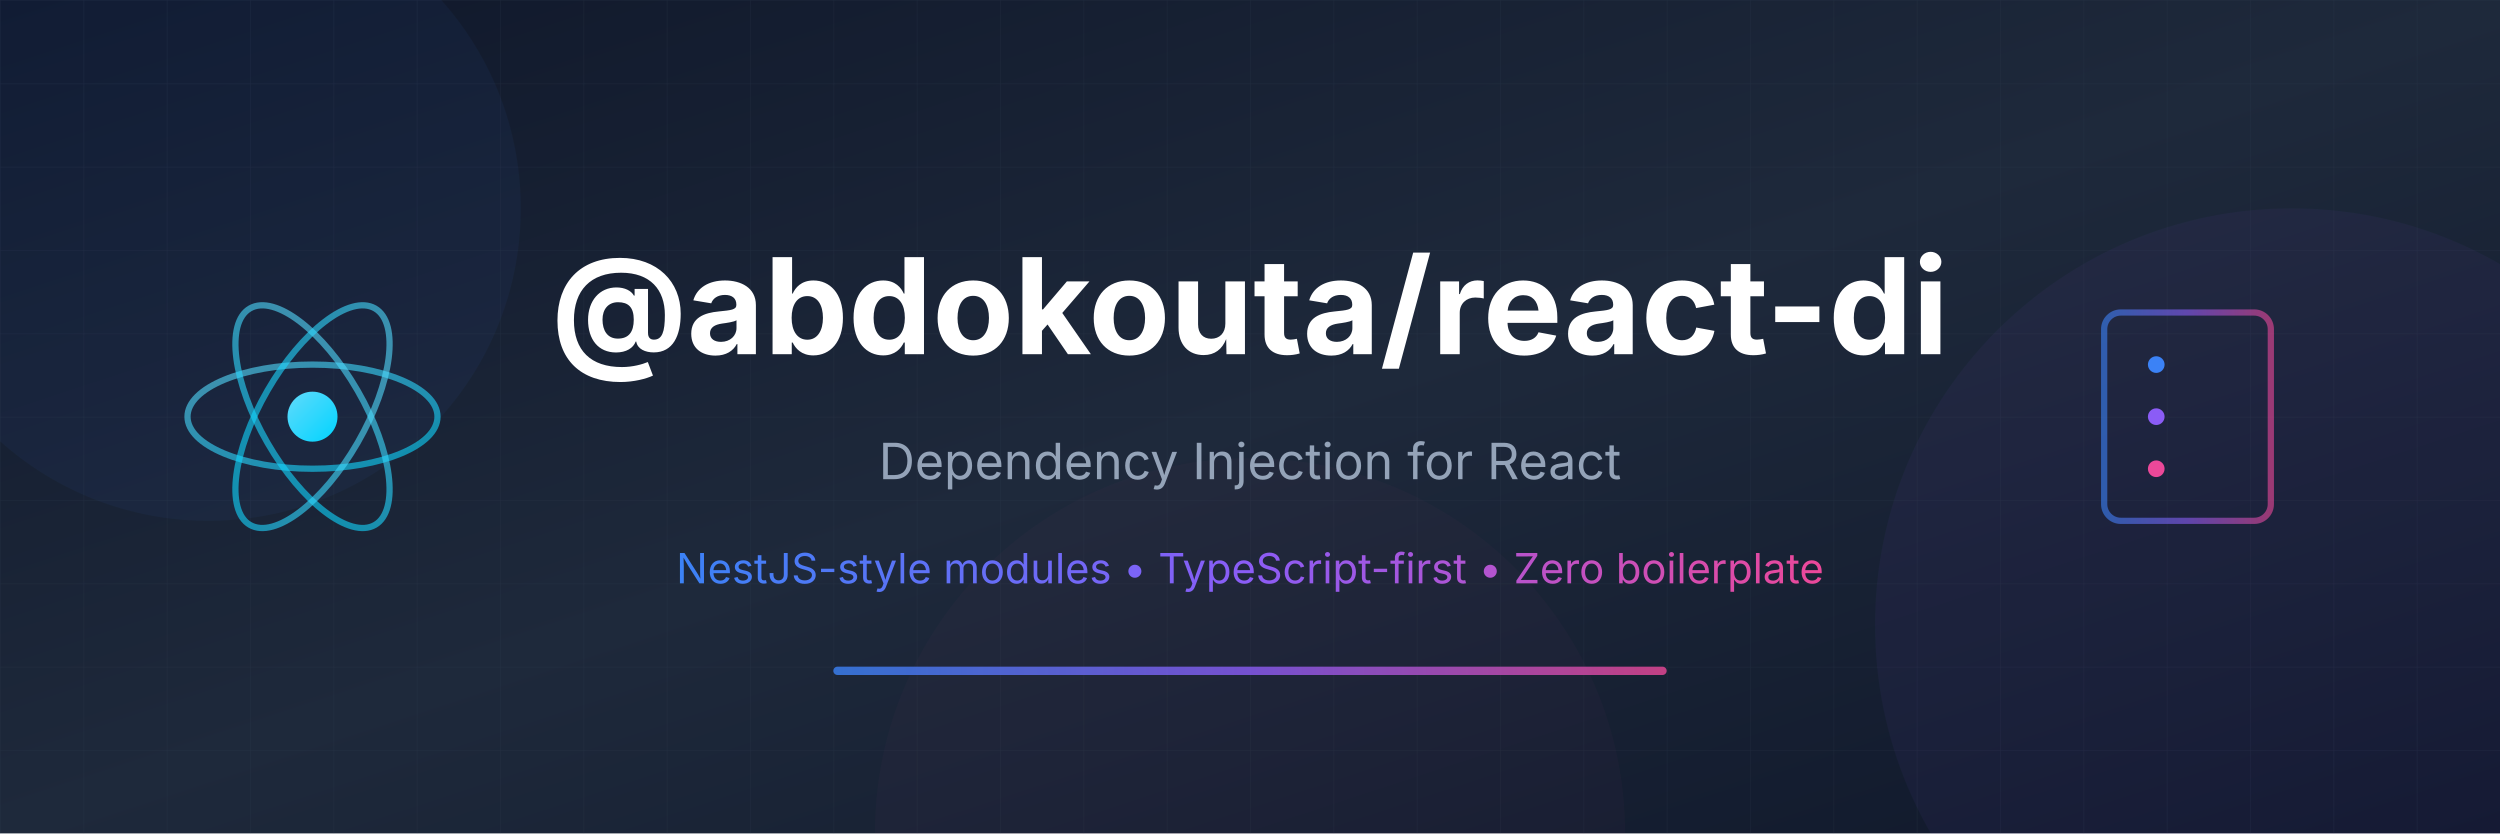
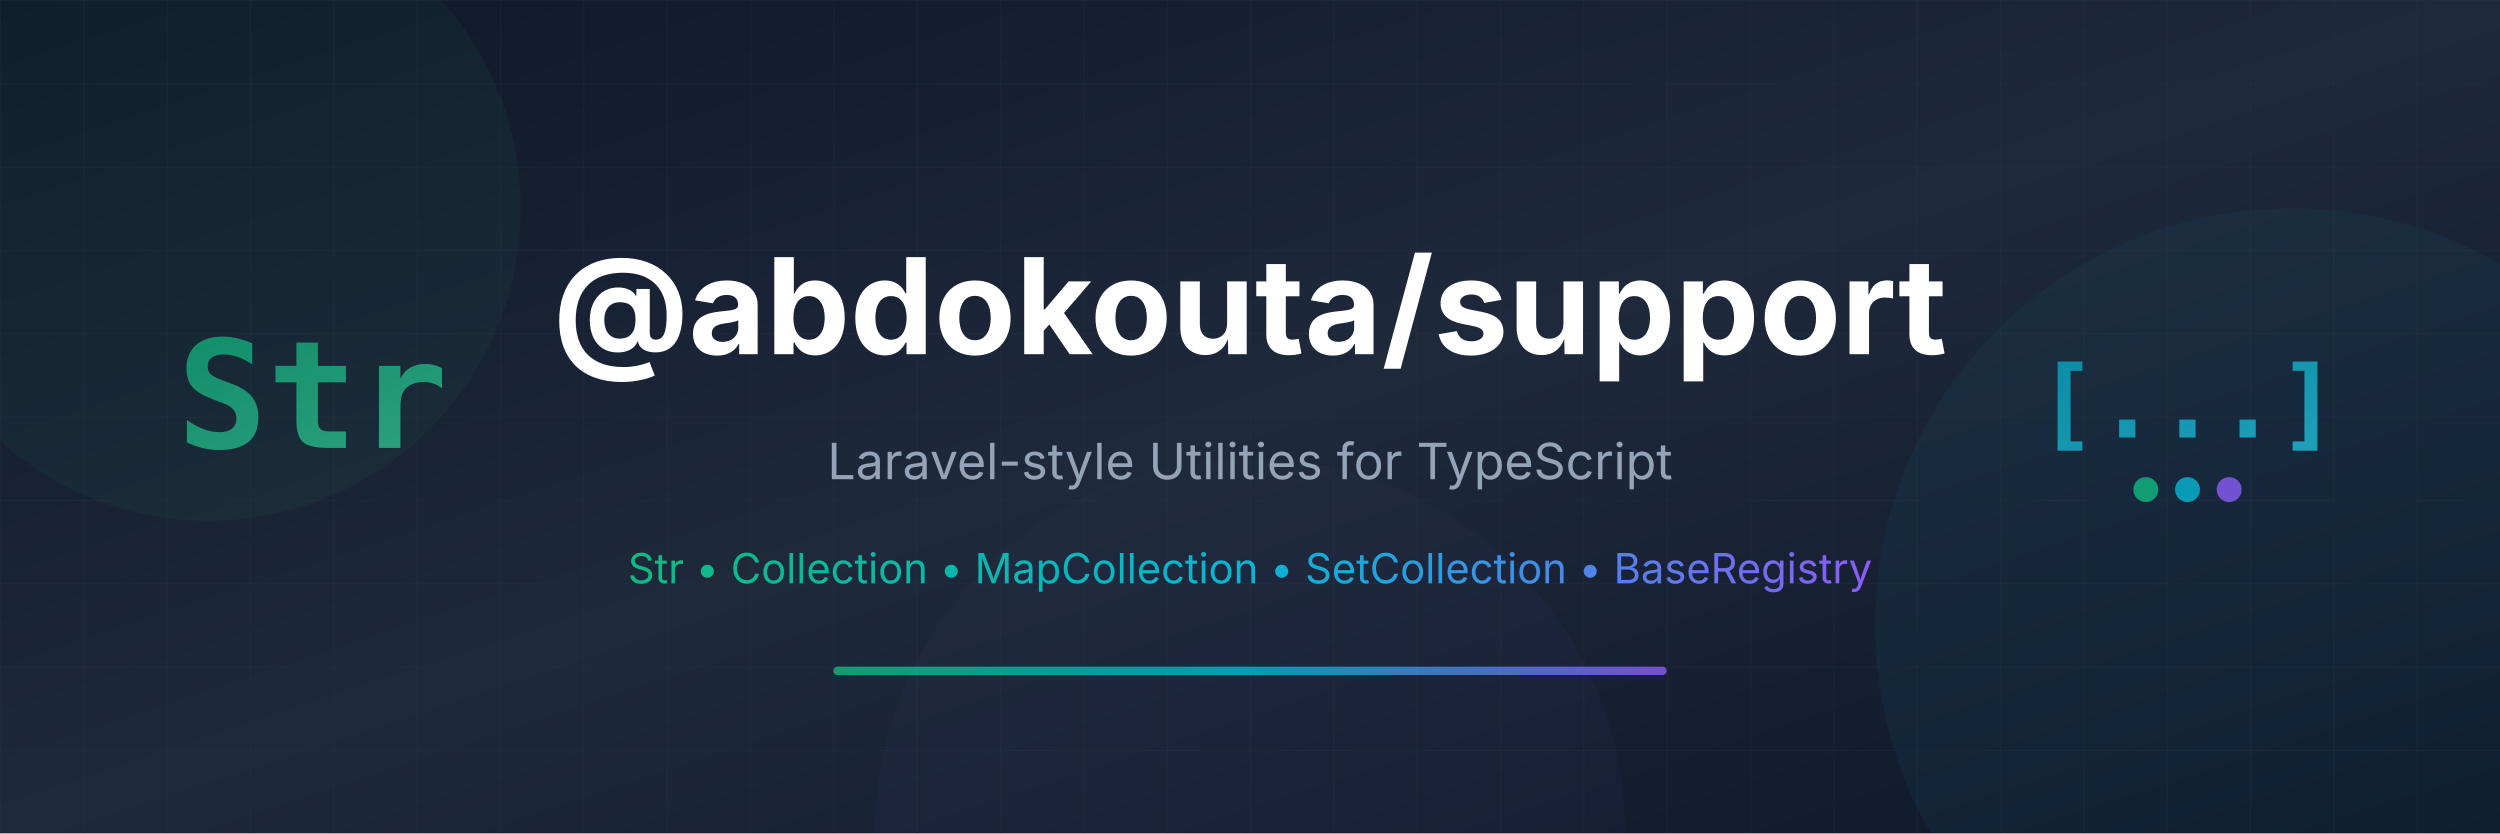
<svg xmlns="http://www.w3.org/2000/svg" width="1200" height="400" viewBox="0 0 1200 400" fill="none">
  <defs>
    <linearGradient id="bgGradient" x1="0%" y1="0%" x2="100%" y2="100%">
      <stop offset="0%" style="stop-color:#0f172a" />
      <stop offset="50%" style="stop-color:#1e293b" />
      <stop offset="100%" style="stop-color:#0f172a" />
    </linearGradient>
    <linearGradient id="accentGradient" x1="0%" y1="0%" x2="100%" y2="0%">
-       <stop offset="0%" style="stop-color:#3b82f6" />
-       <stop offset="50%" style="stop-color:#8b5cf6" />
-       <stop offset="100%" style="stop-color:#ec4899" />
+       <stop offset="0%" style="stop-color:#10b981" />
+       <stop offset="50%" style="stop-color:#06b6d4" />
+       <stop offset="100%" style="stop-color:#8b5cf6" />
    </linearGradient>
-     <linearGradient id="reactGradient" x1="0%" y1="0%" x2="100%" y2="100%">
-       <stop offset="0%" style="stop-color:#61dafb" />
-       <stop offset="100%" style="stop-color:#00d4ff" />
+     <linearGradient id="strGradient" x1="0%" y1="0%" x2="100%" y2="100%">
+       <stop offset="0%" style="stop-color:#10b981" />
+       <stop offset="100%" style="stop-color:#34d399" />
+     </linearGradient>
+     <linearGradient id="collectionGradient" x1="0%" y1="0%" x2="100%" y2="100%">
+       <stop offset="0%" style="stop-color:#06b6d4" />
+       <stop offset="100%" style="stop-color:#22d3ee" />
    </linearGradient>
  </defs>
  <rect width="1200" height="400" fill="url(#bgGradient)" />
  <pattern id="grid" width="40" height="40" patternUnits="userSpaceOnUse">
    <path d="M 40 0 L 0 0 0 40" fill="none" stroke="#334155" stroke-width="0.5" opacity="0.3" />
  </pattern>
  <rect width="1200" height="400" fill="url(#grid)" />
-   <circle cx="100" cy="100" r="150" fill="#3b82f6" opacity="0.05" />
-   <circle cx="1100" cy="300" r="200" fill="#8b5cf6" opacity="0.05" />
-   <circle cx="600" cy="400" r="180" fill="#ec4899" opacity="0.03" />
+   <circle cx="100" cy="100" r="150" fill="#10b981" opacity="0.05" />
+   <circle cx="1100" cy="300" r="200" fill="#06b6d4" opacity="0.05" />
+   <circle cx="600" cy="400" r="180" fill="#8b5cf6" opacity="0.03" />
  <g transform="translate(150, 200)">
-     <ellipse cx="0" cy="0" rx="60" ry="25" fill="none" stroke="url(#reactGradient)" stroke-width="3" opacity="0.6" />
-     <ellipse cx="0" cy="0" rx="60" ry="25" fill="none" stroke="url(#reactGradient)" stroke-width="3" opacity="0.6" transform="rotate(60)" />
-     <ellipse cx="0" cy="0" rx="60" ry="25" fill="none" stroke="url(#reactGradient)" stroke-width="3" opacity="0.6" transform="rotate(120)" />
-     <circle cx="0" cy="0" r="12" fill="url(#reactGradient)" />
+     <text x="0" y="15" text-anchor="middle" font-family="monospace" font-size="72" font-weight="700" fill="url(#strGradient)" opacity="0.7">Str</text>
  </g>
  <g transform="translate(1050, 200)">
-     <rect x="-40" y="-50" width="80" height="100" rx="8" fill="none" stroke="url(#accentGradient)" stroke-width="3" opacity="0.6" />
-     <line x1="-25" y1="-25" x2="25" y2="-25" stroke="url(#accentGradient)" stroke-width="2" opacity="0.6" />
-     <line x1="-25" y1="0" x2="25" y2="0" stroke="url(#accentGradient)" stroke-width="2" opacity="0.6" />
-     <line x1="-25" y1="25" x2="25" y2="25" stroke="url(#accentGradient)" stroke-width="2" opacity="0.6" />
-     <circle cx="-15" cy="-25" r="4" fill="#3b82f6" />
-     <circle cx="-15" cy="0" r="4" fill="#8b5cf6" />
-     <circle cx="-15" cy="25" r="4" fill="#ec4899" />
+     <text x="0" y="10" text-anchor="middle" font-family="monospace" font-size="48" font-weight="700" fill="url(#collectionGradient)" opacity="0.7">[...]</text>
+     <circle cx="-20" cy="35" r="6" fill="#10b981" opacity="0.8" />
+     <circle cx="0" cy="35" r="6" fill="#06b6d4" opacity="0.8" />
+     <circle cx="20" cy="35" r="6" fill="#8b5cf6" opacity="0.8" />
  </g>
  <text x="600" y="170" text-anchor="middle" font-family="system-ui, -apple-system, sans-serif" font-size="64" font-weight="700" fill="white">
-     @abdokouta/react-di
+     @abdokouta/support
  </text>
  <text x="600" y="230" text-anchor="middle" font-family="system-ui, -apple-system, sans-serif" font-size="24" fill="#94a3b8">
-     Dependency Injection for React
+     Laravel-style Utilities for TypeScript
  </text>
  <text x="600" y="280" text-anchor="middle" font-family="system-ui, -apple-system, sans-serif" font-size="20" fill="url(#accentGradient)">
-     NestJS-style modules • TypeScript-first • Zero boilerplate
+     Str • Collection • MapCollection • SetCollection • BaseRegistry
  </text>
  <rect x="400" y="320" width="400" height="4" rx="2" fill="url(#accentGradient)" opacity="0.8" />
</svg>
